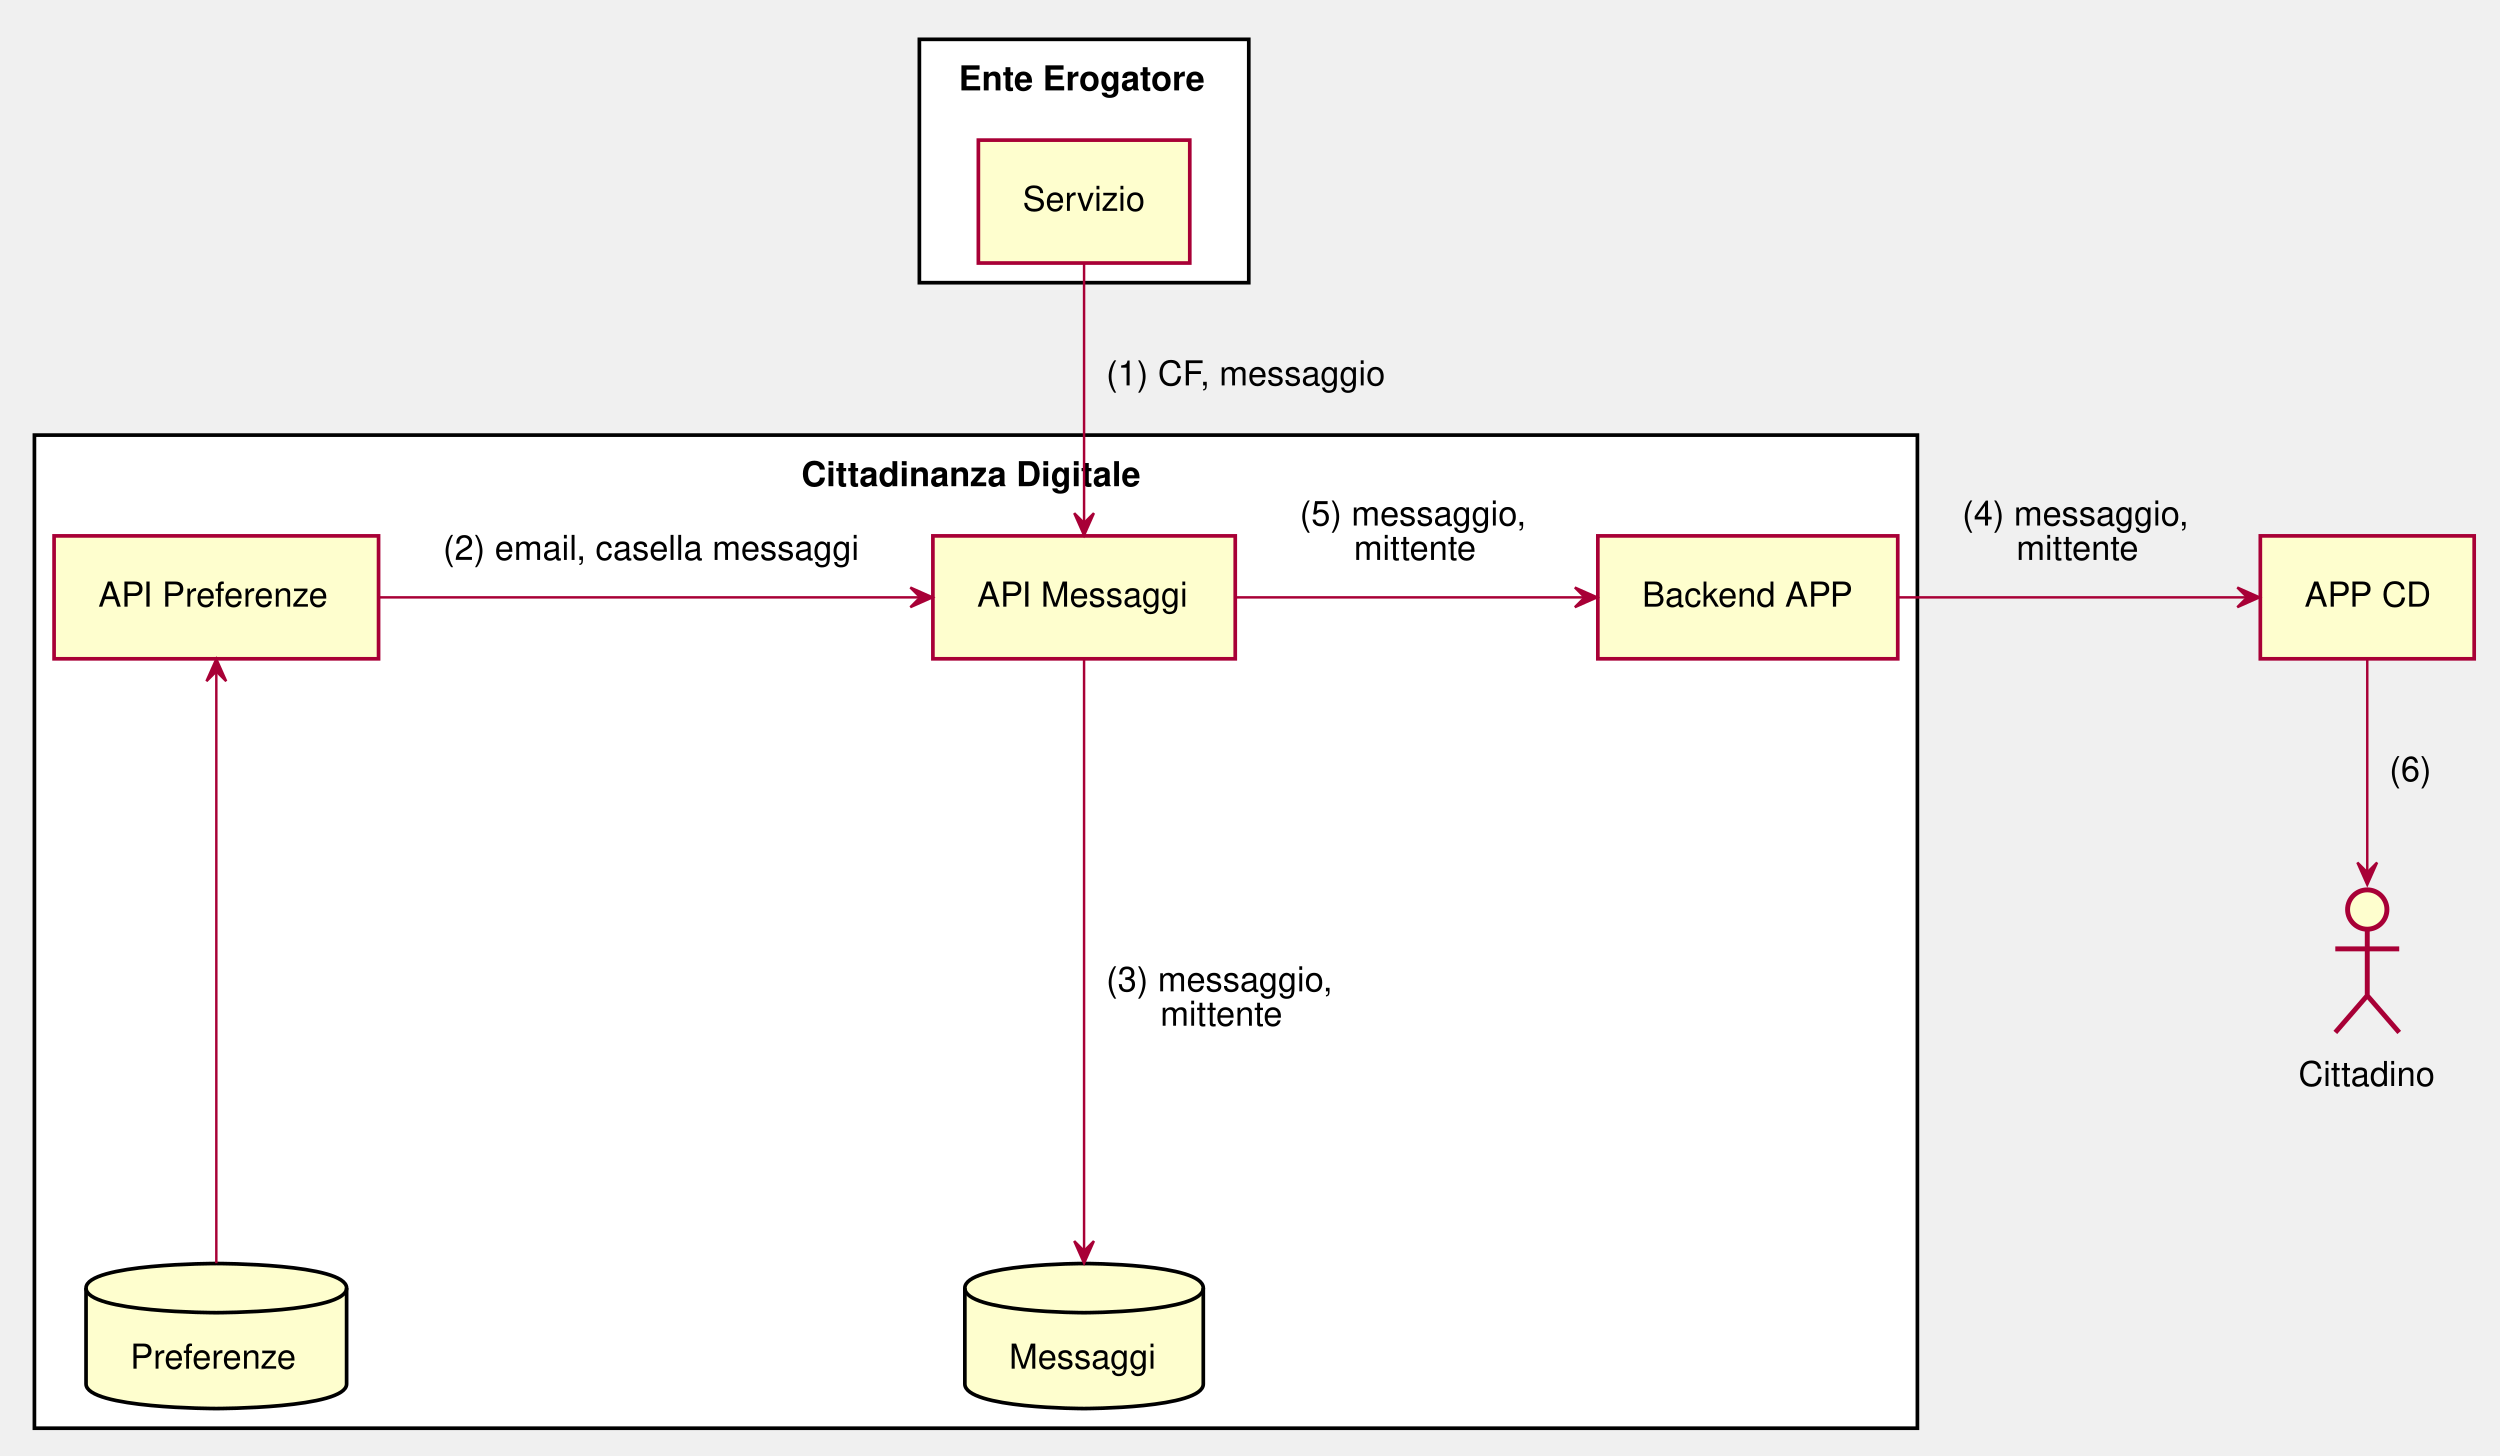
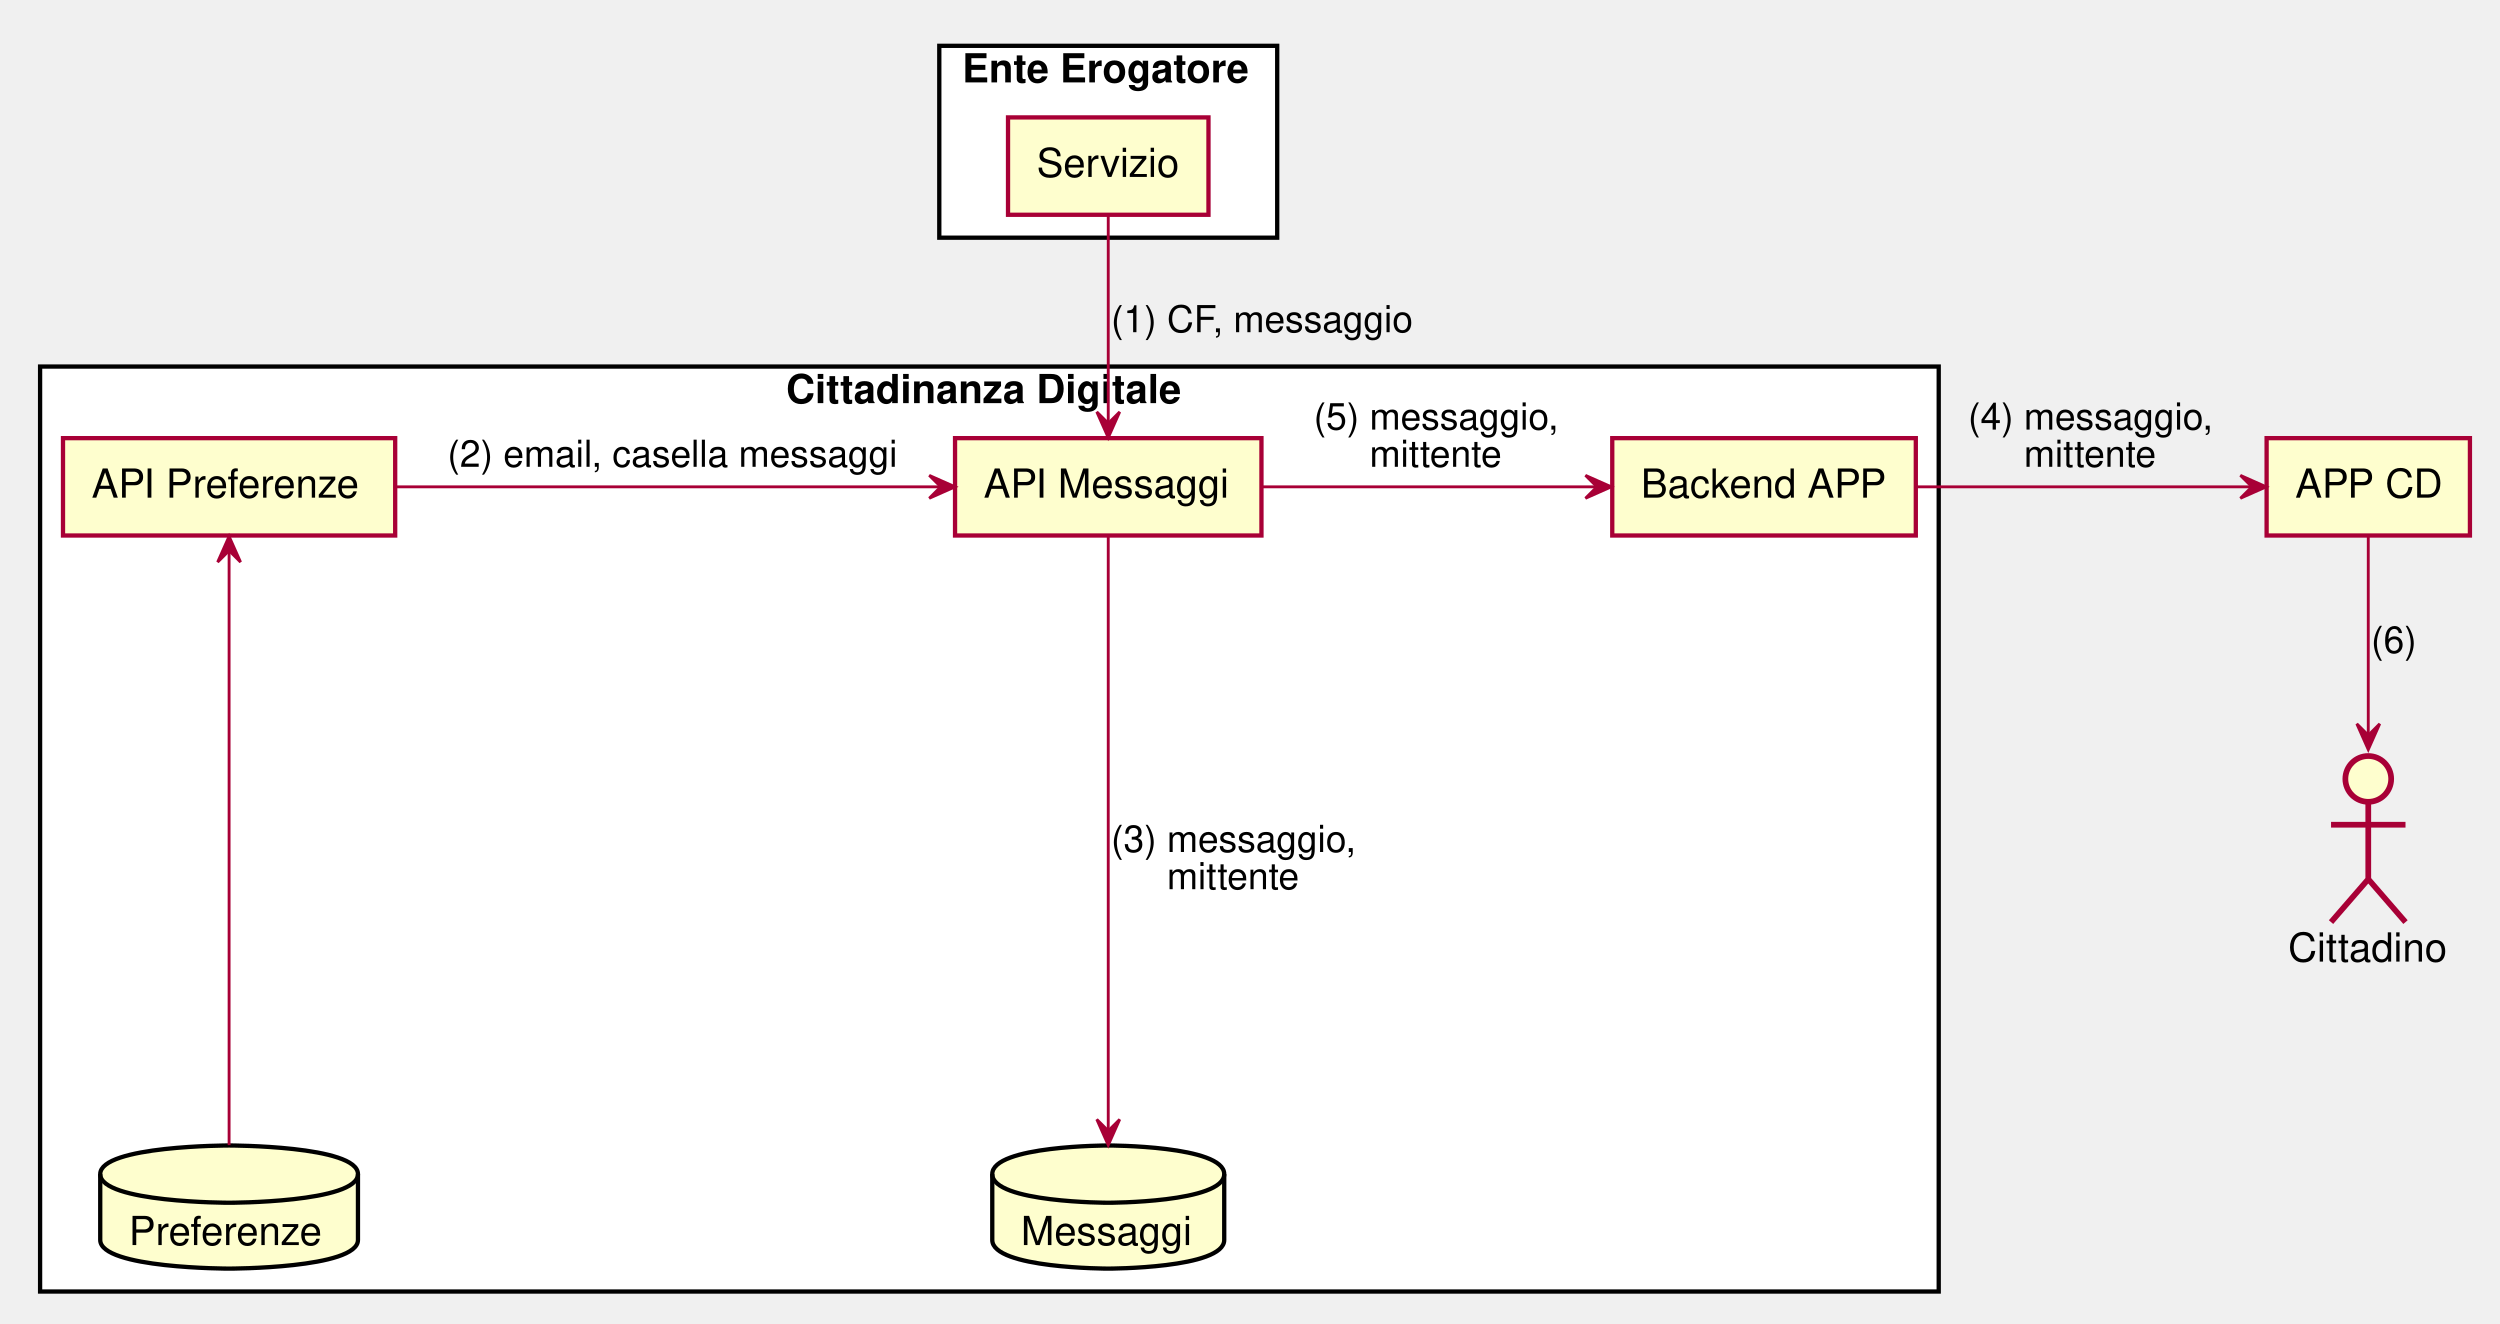
- <svg xmlns="http://www.w3.org/2000/svg" contentScriptType="application/ecmascript" contentStyleType="text/css" height="592px" preserveAspectRatio="none" style="width:1017px;height:592px;" version="1.1" viewBox="0 0 1017 592" width="1017px" zoomAndPan="magnify">
+ <svg xmlns="http://www.w3.org/2000/svg" contentScriptType="application/ecmascript" contentStyleType="text/css" height="462px" preserveAspectRatio="none" style="width:873px;height:462px;" version="1.1" viewBox="0 0 873 462" width="873px" zoomAndPan="magnify">
  <defs />
  <g>
-     <rect fill="#FFFFFF" height="99" style="stroke: #000000; stroke-width: 1.5;" width="134" x="374" y="16" />
-     <text fill="#000000" font-family="Helvetica" font-size="14" font-weight="bold" lengthAdjust="spacingAndGlyphs" textLength="102" x="390" y="36.78">Ente Erogatore</text>
-     <rect fill="#FFFFFF" height="404" style="stroke: #000000; stroke-width: 1.5;" width="766" x="14" y="177" />
-     <text fill="#000000" font-family="Helvetica" font-size="14" font-weight="bold" lengthAdjust="spacingAndGlyphs" textLength="142" x="326" y="197.78">Cittadinanza Digitale</text>
-     <rect fill="#FEFECE" height="50" style="stroke: #A80036; stroke-width: 1.5;" width="86" x="398" y="57" />
-     <text fill="#000000" font-family="Helvetica" font-size="14" lengthAdjust="spacingAndGlyphs" textLength="50" x="416" y="85.78">Servizio</text>
-     <rect fill="#FEFECE" height="50" style="stroke: #A80036; stroke-width: 1.5;" width="123" x="379.5" y="218" />
-     <text fill="#000000" font-family="Helvetica" font-size="14" lengthAdjust="spacingAndGlyphs" textLength="87" x="397.5" y="246.78">API Messaggi</text>
-     <path d="M392.5,524 C392.5,514 441,514 441,514 C441,514 489.5,514 489.5,524 L489.5,563 C489.5,573 441,573 441,573 C441,573 392.5,573 392.5,563 L392.5,524 " fill="#FEFECE" style="stroke: #000000; stroke-width: 1.5;" />
-     <path d="M392.5,524 C392.5,534 441,534 441,534 C441,534 489.5,534 489.5,524 " fill="none" style="stroke: #000000; stroke-width: 1.5;" />
-     <text fill="#000000" font-family="Helvetica" font-size="14" lengthAdjust="spacingAndGlyphs" textLength="61" x="410.5" y="556.78">Messaggi</text>
-     <rect fill="#FEFECE" height="50" style="stroke: #A80036; stroke-width: 1.5;" width="132" x="22" y="218" />
-     <text fill="#000000" font-family="Helvetica" font-size="14" lengthAdjust="spacingAndGlyphs" textLength="96" x="40" y="246.78">API Preferenze</text>
-     <path d="M35,524 C35,514 88,514 88,514 C88,514 141,514 141,524 L141,563 C141,573 88,573 88,573 C88,573 35,573 35,563 L35,524 " fill="#FEFECE" style="stroke: #000000; stroke-width: 1.5;" />
-     <path d="M35,524 C35,534 88,534 88,534 C88,534 141,534 141,524 " fill="none" style="stroke: #000000; stroke-width: 1.5;" />
-     <text fill="#000000" font-family="Helvetica" font-size="14" lengthAdjust="spacingAndGlyphs" textLength="70" x="53" y="556.78">Preferenze</text>
-     <rect fill="#FEFECE" height="50" style="stroke: #A80036; stroke-width: 1.5;" width="122" x="650" y="218" />
-     <text fill="#000000" font-family="Helvetica" font-size="14" lengthAdjust="spacingAndGlyphs" textLength="86" x="668" y="246.78">Backend APP</text>
-     <ellipse cx="963" cy="370" fill="#FEFECE" rx="8" ry="8" style="stroke: #A80036; stroke-width: 2.0;" />
-     <path d="M963,378 L963,405 M950,386 L976,386 M963,405 L950,420 M963,405 L976,420 " fill="#FEFECE" style="stroke: #A80036; stroke-width: 2.0;" />
-     <text fill="#000000" font-family="Helvetica" font-size="14" lengthAdjust="spacingAndGlyphs" textLength="56" x="935" y="441.78">Cittadino</text>
-     <rect fill="#FEFECE" height="50" style="stroke: #A80036; stroke-width: 1.5;" width="87" x="919.5" y="218" />
-     <text fill="#000000" font-family="Helvetica" font-size="14" lengthAdjust="spacingAndGlyphs" textLength="51" x="937.5" y="246.78">APP CD</text>
-     <path d="M441,107.156 C441,135.665 441,182.123 441,212.628 " fill="none" id="ente-apimessaggi" style="stroke: #A80036; stroke-width: 1.0;" />
-     <polygon fill="#A80036" points="441,217.755,445,208.755,441,212.755,437,208.755,441,217.755" style="stroke: #A80036; stroke-width: 1.0;" />
-     <text fill="#000000" font-family="Helvetica" font-size="14" lengthAdjust="spacingAndGlyphs" textLength="118" x="450" y="156.78">(1) CF, messaggio</text>
-     <path d="M88,273.144 C88,330.902 88,456.513 88,513.868 " fill="none" id="apipreferenze-dbpreferenze" style="stroke: #A80036; stroke-width: 1.0;" />
-     <polygon fill="#A80036" points="88,268.104,84,277.104,88,273.104,92,277.104,88,268.104" style="stroke: #A80036; stroke-width: 1.0;" />
-     <path d="M154.397,243 C217.239,243 311.086,243 374.094,243 " fill="none" id="apipreferenze-apimessaggi" style="stroke: #A80036; stroke-width: 1.0;" />
-     <polygon fill="#A80036" points="379.334,243,370.334,239,374.334,243,370.334,247,379.334,243" style="stroke: #A80036; stroke-width: 1.0;" />
-     <text fill="#000000" font-family="Helvetica" font-size="14" lengthAdjust="spacingAndGlyphs" textLength="173" x="180.25" y="227.78">(2) email, casella messaggi</text>
-     <path d="M441,268.104 C441,321.75 441,447.647 441,508.861 " fill="none" id="apimessaggi-dbmessaggi" style="stroke: #A80036; stroke-width: 1.0;" />
-     <polygon fill="#A80036" points="441,513.868,445,504.868,441,508.868,437,504.868,441,513.868" style="stroke: #A80036; stroke-width: 1.0;" />
-     <text fill="#000000" font-family="Helvetica" font-size="14" lengthAdjust="spacingAndGlyphs" textLength="95" x="450" y="403.28">(3) messaggio,</text>
-     <text fill="#000000" font-family="Helvetica" font-size="14" lengthAdjust="spacingAndGlyphs" textLength="51" x="472" y="417.28">mittente</text>
-     <path d="M913.784,243 C873.221,243 815.497,243 772.002,243 " fill="none" id="app-backend" style="stroke: #A80036; stroke-width: 1.0;" />
-     <polygon fill="#A80036" points="919.141,243,910.141,239,914.141,243,910.141,247,919.141,243" style="stroke: #A80036; stroke-width: 1.0;" />
-     <text fill="#000000" font-family="Helvetica" font-size="14" lengthAdjust="spacingAndGlyphs" textLength="95" x="798.25" y="213.78">(4) messaggio,</text>
-     <text fill="#000000" font-family="Helvetica" font-size="14" lengthAdjust="spacingAndGlyphs" textLength="51" x="820.25" y="227.78">mittente</text>
-     <path d="M502.605,243 C544.931,243 601.085,243 644.438,243 " fill="none" id="apimessaggi-backend" style="stroke: #A80036; stroke-width: 1.0;" />
-     <polygon fill="#A80036" points="649.66,243,640.66,239,644.66,243,640.66,247,649.66,243" style="stroke: #A80036; stroke-width: 1.0;" />
-     <text fill="#000000" font-family="Helvetica" font-size="14" lengthAdjust="spacingAndGlyphs" textLength="95" x="528.75" y="213.78">(5) messaggio,</text>
-     <text fill="#000000" font-family="Helvetica" font-size="14" lengthAdjust="spacingAndGlyphs" textLength="51" x="550.75" y="227.78">mittente</text>
-     <path d="M963,268.189 C963,291.126 963,325.715 963,354.564 " fill="none" id="app-cittadino" style="stroke: #A80036; stroke-width: 1.0;" />
-     <polygon fill="#A80036" points="963,359.88,967,350.88,963,354.88,959,350.88,963,359.88" style="stroke: #A80036; stroke-width: 1.0;" />
-     <text fill="#000000" font-family="Helvetica" font-size="14" lengthAdjust="spacingAndGlyphs" textLength="18" x="972" y="317.78">(6)</text>
+     <rect fill="#FFFFFF" height="67" style="stroke: #000000; stroke-width: 1.5;" width="118" x="328" y="16" />
+     <text fill="#000000" font-family="Helvetica" font-size="14" font-weight="bold" lengthAdjust="spacingAndGlyphs" textLength="102" x="336" y="28.78">Ente Erogatore</text>
+     <rect fill="#FFFFFF" height="323" style="stroke: #000000; stroke-width: 1.5;" width="663" x="14" y="128" />
+     <text fill="#000000" font-family="Helvetica" font-size="14" font-weight="bold" lengthAdjust="spacingAndGlyphs" textLength="142" x="274.5" y="140.78">Cittadinanza Digitale</text>
+     <rect fill="#FEFECE" height="34" style="stroke: #A80036; stroke-width: 1.5;" width="70" x="352" y="41" />
+     <text fill="#000000" font-family="Helvetica" font-size="14" lengthAdjust="spacingAndGlyphs" textLength="50" x="362" y="61.78">Servizio</text>
+     <rect fill="#FEFECE" height="34" style="stroke: #A80036; stroke-width: 1.5;" width="107" x="333.5" y="153" />
+     <text fill="#000000" font-family="Helvetica" font-size="14" lengthAdjust="spacingAndGlyphs" textLength="87" x="343.5" y="173.78">API Messaggi</text>
+     <path d="M346.5,410 C346.5,400 387,400 387,400 C387,400 427.5,400 427.5,410 L427.5,433 C427.5,443 387,443 387,443 C387,443 346.5,443 346.5,433 L346.5,410 " fill="#FEFECE" style="stroke: #000000; stroke-width: 1.5;" />
+     <path d="M346.5,410 C346.5,420 387,420 387,420 C387,420 427.5,420 427.5,410 " fill="none" style="stroke: #000000; stroke-width: 1.5;" />
+     <text fill="#000000" font-family="Helvetica" font-size="14" lengthAdjust="spacingAndGlyphs" textLength="61" x="356.5" y="434.78">Messaggi</text>
+     <rect fill="#FEFECE" height="34" style="stroke: #A80036; stroke-width: 1.5;" width="116" x="22" y="153" />
+     <text fill="#000000" font-family="Helvetica" font-size="14" lengthAdjust="spacingAndGlyphs" textLength="96" x="32" y="173.78">API Preferenze</text>
+     <path d="M35,410 C35,400 80,400 80,400 C80,400 125,400 125,410 L125,433 C125,443 80,443 80,443 C80,443 35,443 35,433 L35,410 " fill="#FEFECE" style="stroke: #000000; stroke-width: 1.5;" />
+     <path d="M35,410 C35,420 80,420 80,420 C80,420 125,420 125,410 " fill="none" style="stroke: #000000; stroke-width: 1.5;" />
+     <text fill="#000000" font-family="Helvetica" font-size="14" lengthAdjust="spacingAndGlyphs" textLength="70" x="45" y="434.78">Preferenze</text>
+     <rect fill="#FEFECE" height="34" style="stroke: #A80036; stroke-width: 1.5;" width="106" x="563" y="153" />
+     <text fill="#000000" font-family="Helvetica" font-size="14" lengthAdjust="spacingAndGlyphs" textLength="86" x="573" y="173.78">Backend APP</text>
+     <ellipse cx="827" cy="272" fill="#FEFECE" rx="8" ry="8" style="stroke: #A80036; stroke-width: 2.0;" />
+     <path d="M827,280 L827,307 M814,288 L840,288 M827,307 L814,322 M827,307 L840,322 " fill="#FEFECE" style="stroke: #A80036; stroke-width: 2.0;" />
+     <text fill="#000000" font-family="Helvetica" font-size="14" lengthAdjust="spacingAndGlyphs" textLength="56" x="799" y="335.78">Cittadino</text>
+     <rect fill="#FEFECE" height="34" style="stroke: #A80036; stroke-width: 1.5;" width="71" x="791.5" y="153" />
+     <text fill="#000000" font-family="Helvetica" font-size="14" lengthAdjust="spacingAndGlyphs" textLength="51" x="801.5" y="173.78">APP CD</text>
+     <path d="M387,75.01 C387,94.417 387,126.225 387,147.626 " fill="none" id="ente-apimessaggi" style="stroke: #A80036; stroke-width: 1.0;" />
+     <polygon fill="#A80036" points="387,152.829,391,143.829,387,147.829,383,143.829,387,152.829" style="stroke: #A80036; stroke-width: 1.0;" />
+     <text fill="#000000" font-family="Helvetica" font-size="13" lengthAdjust="spacingAndGlyphs" textLength="107" x="388" y="116.01">(1) CF, messaggio</text>
+     <path d="M80,192.553 C80,240.631 80,352.662 80,399.891 " fill="none" id="apipreferenze-dbpreferenze" style="stroke: #A80036; stroke-width: 1.0;" />
+     <polygon fill="#A80036" points="80,187.287,76,196.287,80,192.287,84,196.287,80,187.287" style="stroke: #A80036; stroke-width: 1.0;" />
+     <path d="M138.105,170 C192.583,170 273.62,170 328.292,170 " fill="none" id="apipreferenze-apimessaggi" style="stroke: #A80036; stroke-width: 1.0;" />
+     <polygon fill="#A80036" points="333.499,170,324.499,166,328.499,170,324.499,174,333.499,170" style="stroke: #A80036; stroke-width: 1.0;" />
+     <text fill="#000000" font-family="Helvetica" font-size="13" lengthAdjust="spacingAndGlyphs" textLength="159" x="156.25" y="163.01">(2) email, casella messaggi</text>
+     <path d="M387,187.287 C387,230.419 387,343.026 387,394.779 " fill="none" id="apimessaggi-dbmessaggi" style="stroke: #A80036; stroke-width: 1.0;" />
+     <polygon fill="#A80036" points="387,399.891,391,390.891,387,394.891,383,390.891,387,399.891" style="stroke: #A80036; stroke-width: 1.0;" />
+     <text fill="#000000" font-family="Helvetica" font-size="13" lengthAdjust="spacingAndGlyphs" textLength="86" x="388" y="297.51">(3) messaggio,</text>
+     <text fill="#000000" font-family="Helvetica" font-size="13" lengthAdjust="spacingAndGlyphs" textLength="47" x="407.5" y="310.51">mittente</text>
+     <path d="M786.126,170 C752.813,170 705.516,170 669.244,170 " fill="none" id="app-backend" style="stroke: #A80036; stroke-width: 1.0;" />
+     <polygon fill="#A80036" points="791.348,170,782.348,166,786.348,170,782.348,174,791.348,170" style="stroke: #A80036; stroke-width: 1.0;" />
+     <text fill="#000000" font-family="Helvetica" font-size="13" lengthAdjust="spacingAndGlyphs" textLength="86" x="687.25" y="150.01">(4) messaggio,</text>
+     <text fill="#000000" font-family="Helvetica" font-size="13" lengthAdjust="spacingAndGlyphs" textLength="47" x="706.75" y="163.01">mittente</text>
+     <path d="M440.69,170 C475.719,170 521.444,170 557.412,170 " fill="none" id="apimessaggi-backend" style="stroke: #A80036; stroke-width: 1.0;" />
+     <polygon fill="#A80036" points="562.646,170,553.646,166,557.646,170,553.646,174,562.646,170" style="stroke: #A80036; stroke-width: 1.0;" />
+     <text fill="#000000" font-family="Helvetica" font-size="13" lengthAdjust="spacingAndGlyphs" textLength="86" x="458.75" y="150.01">(5) messaggio,</text>
+     <text fill="#000000" font-family="Helvetica" font-size="13" lengthAdjust="spacingAndGlyphs" textLength="47" x="478.25" y="163.01">mittente</text>
+     <path d="M827,187.061 C827,204.669 827,232.857 827,256.728 " fill="none" id="app-cittadino" style="stroke: #A80036; stroke-width: 1.0;" />
+     <polygon fill="#A80036" points="827,261.751,831,252.751,827,256.751,823,252.751,827,261.751" style="stroke: #A80036; stroke-width: 1.0;" />
+     <text fill="#000000" font-family="Helvetica" font-size="13" lengthAdjust="spacingAndGlyphs" textLength="15" x="828" y="228.01">(6)</text>
  </g>
</svg>
